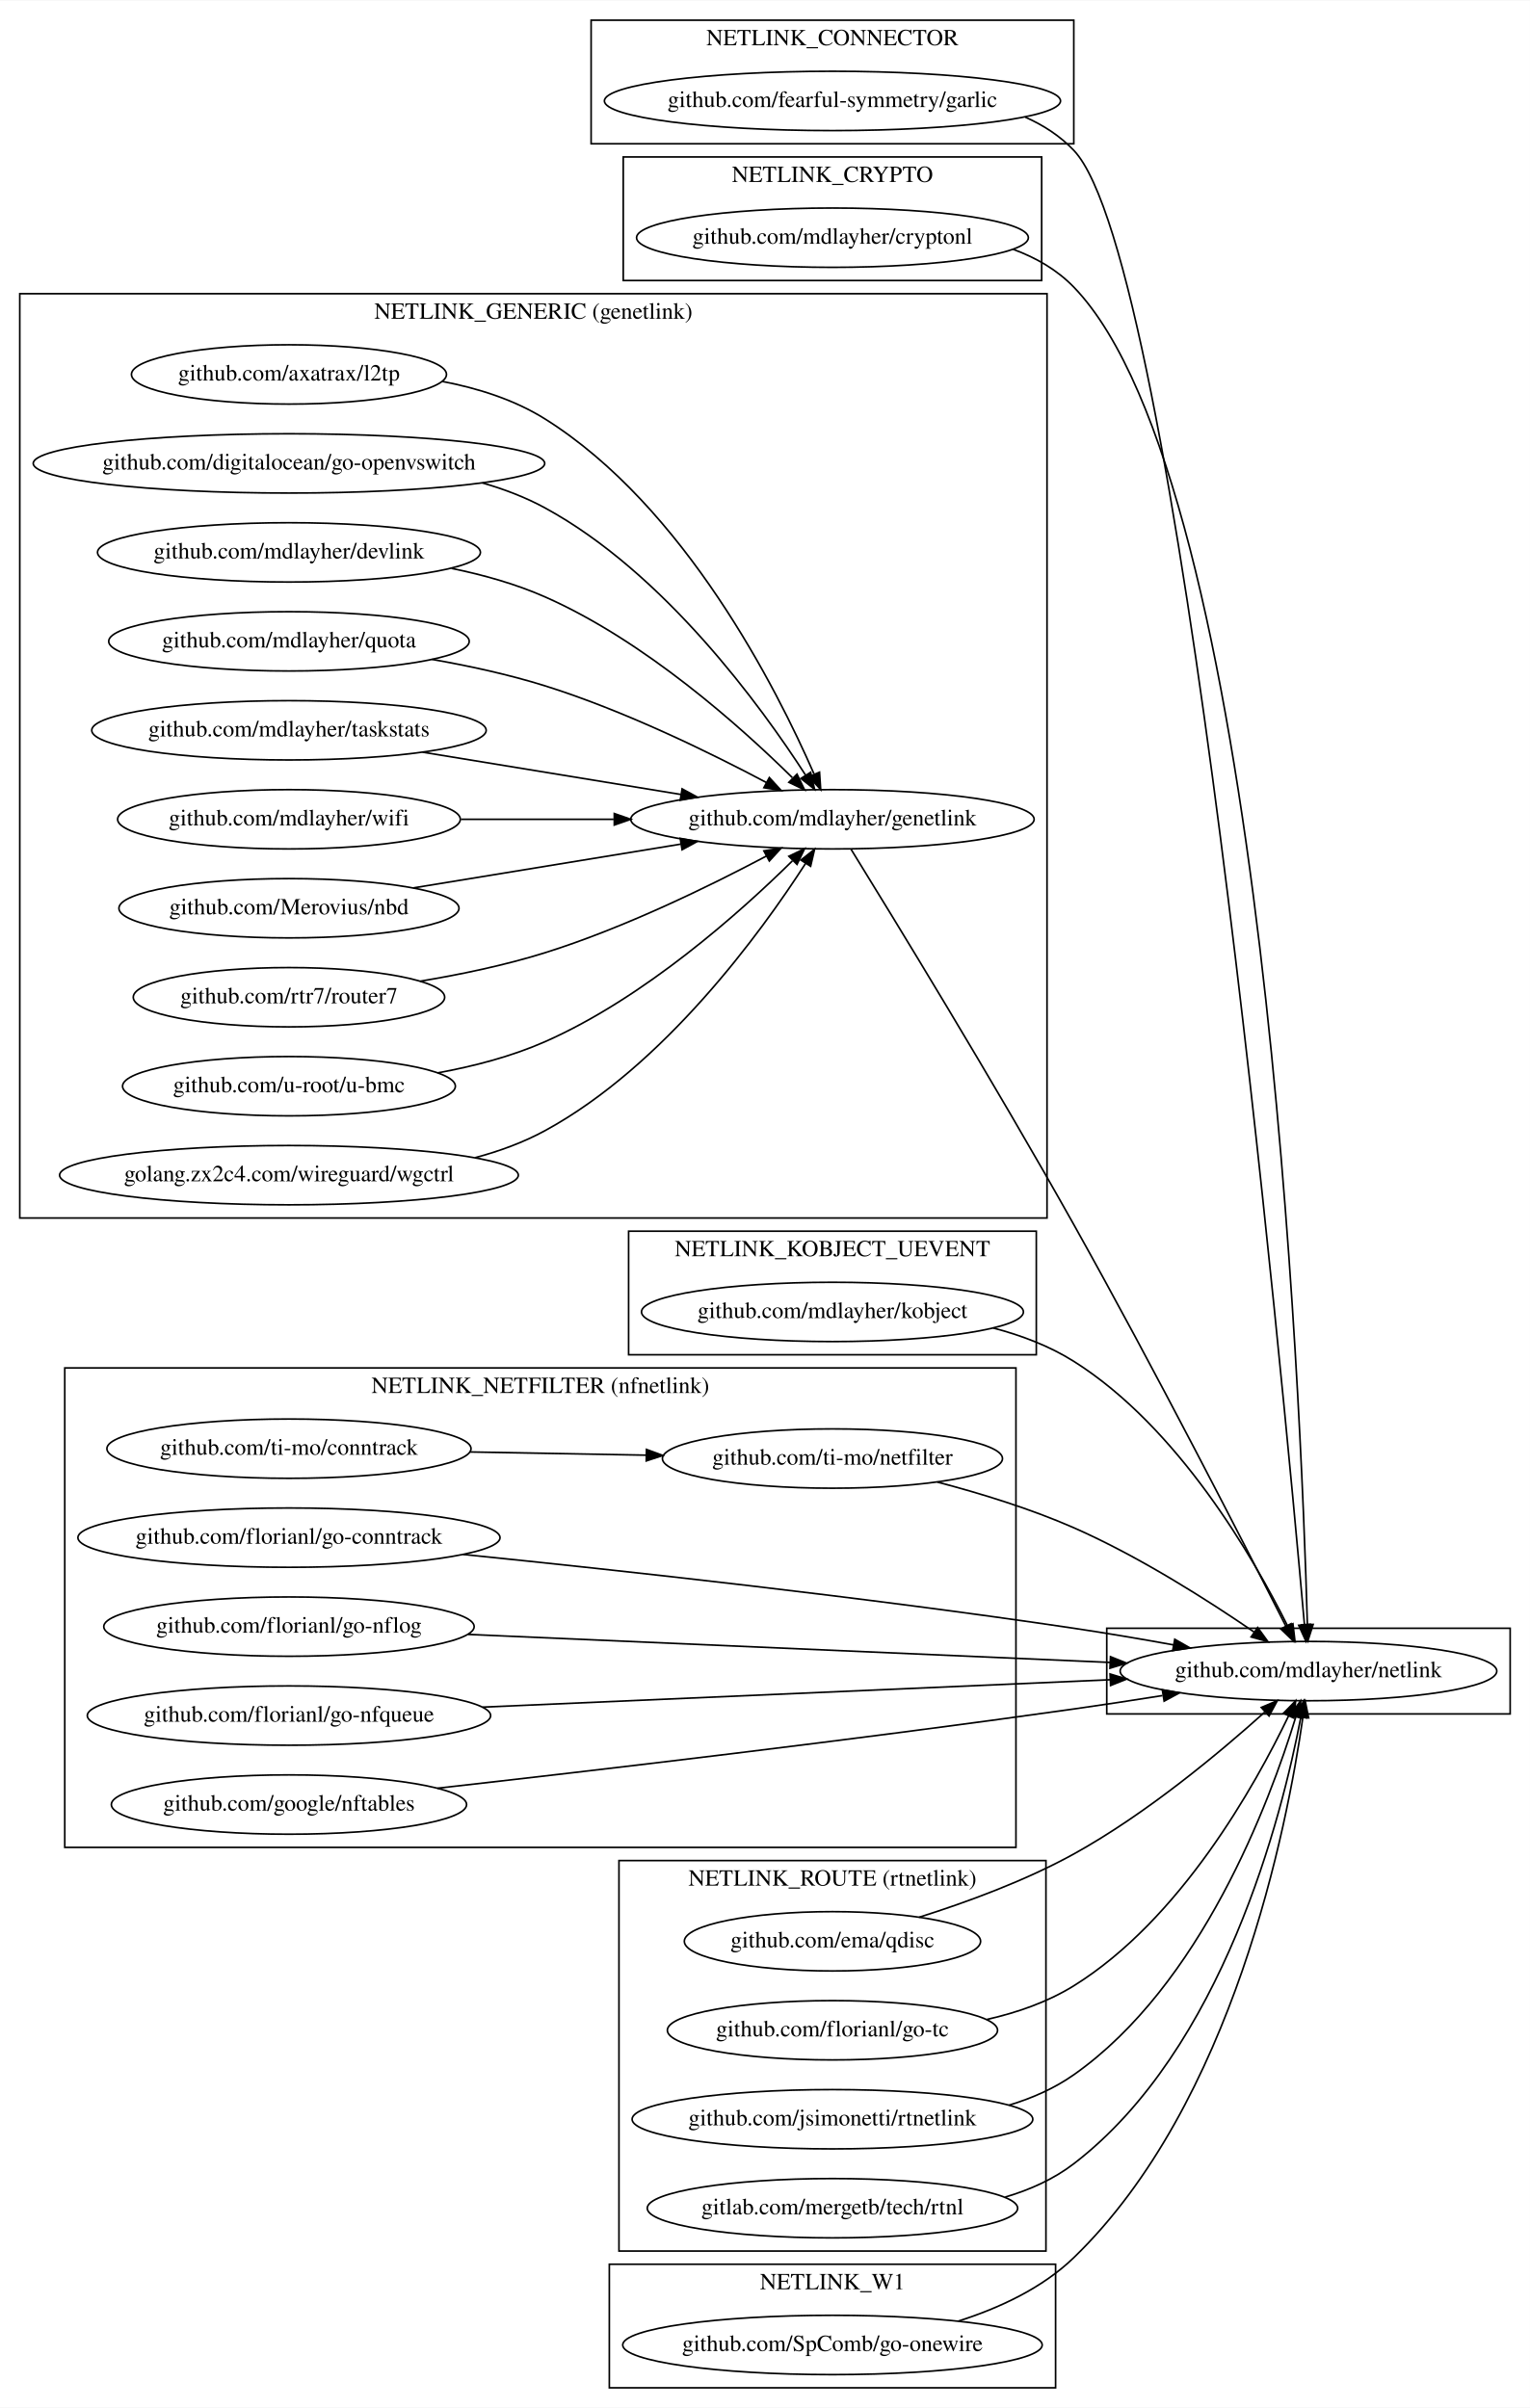
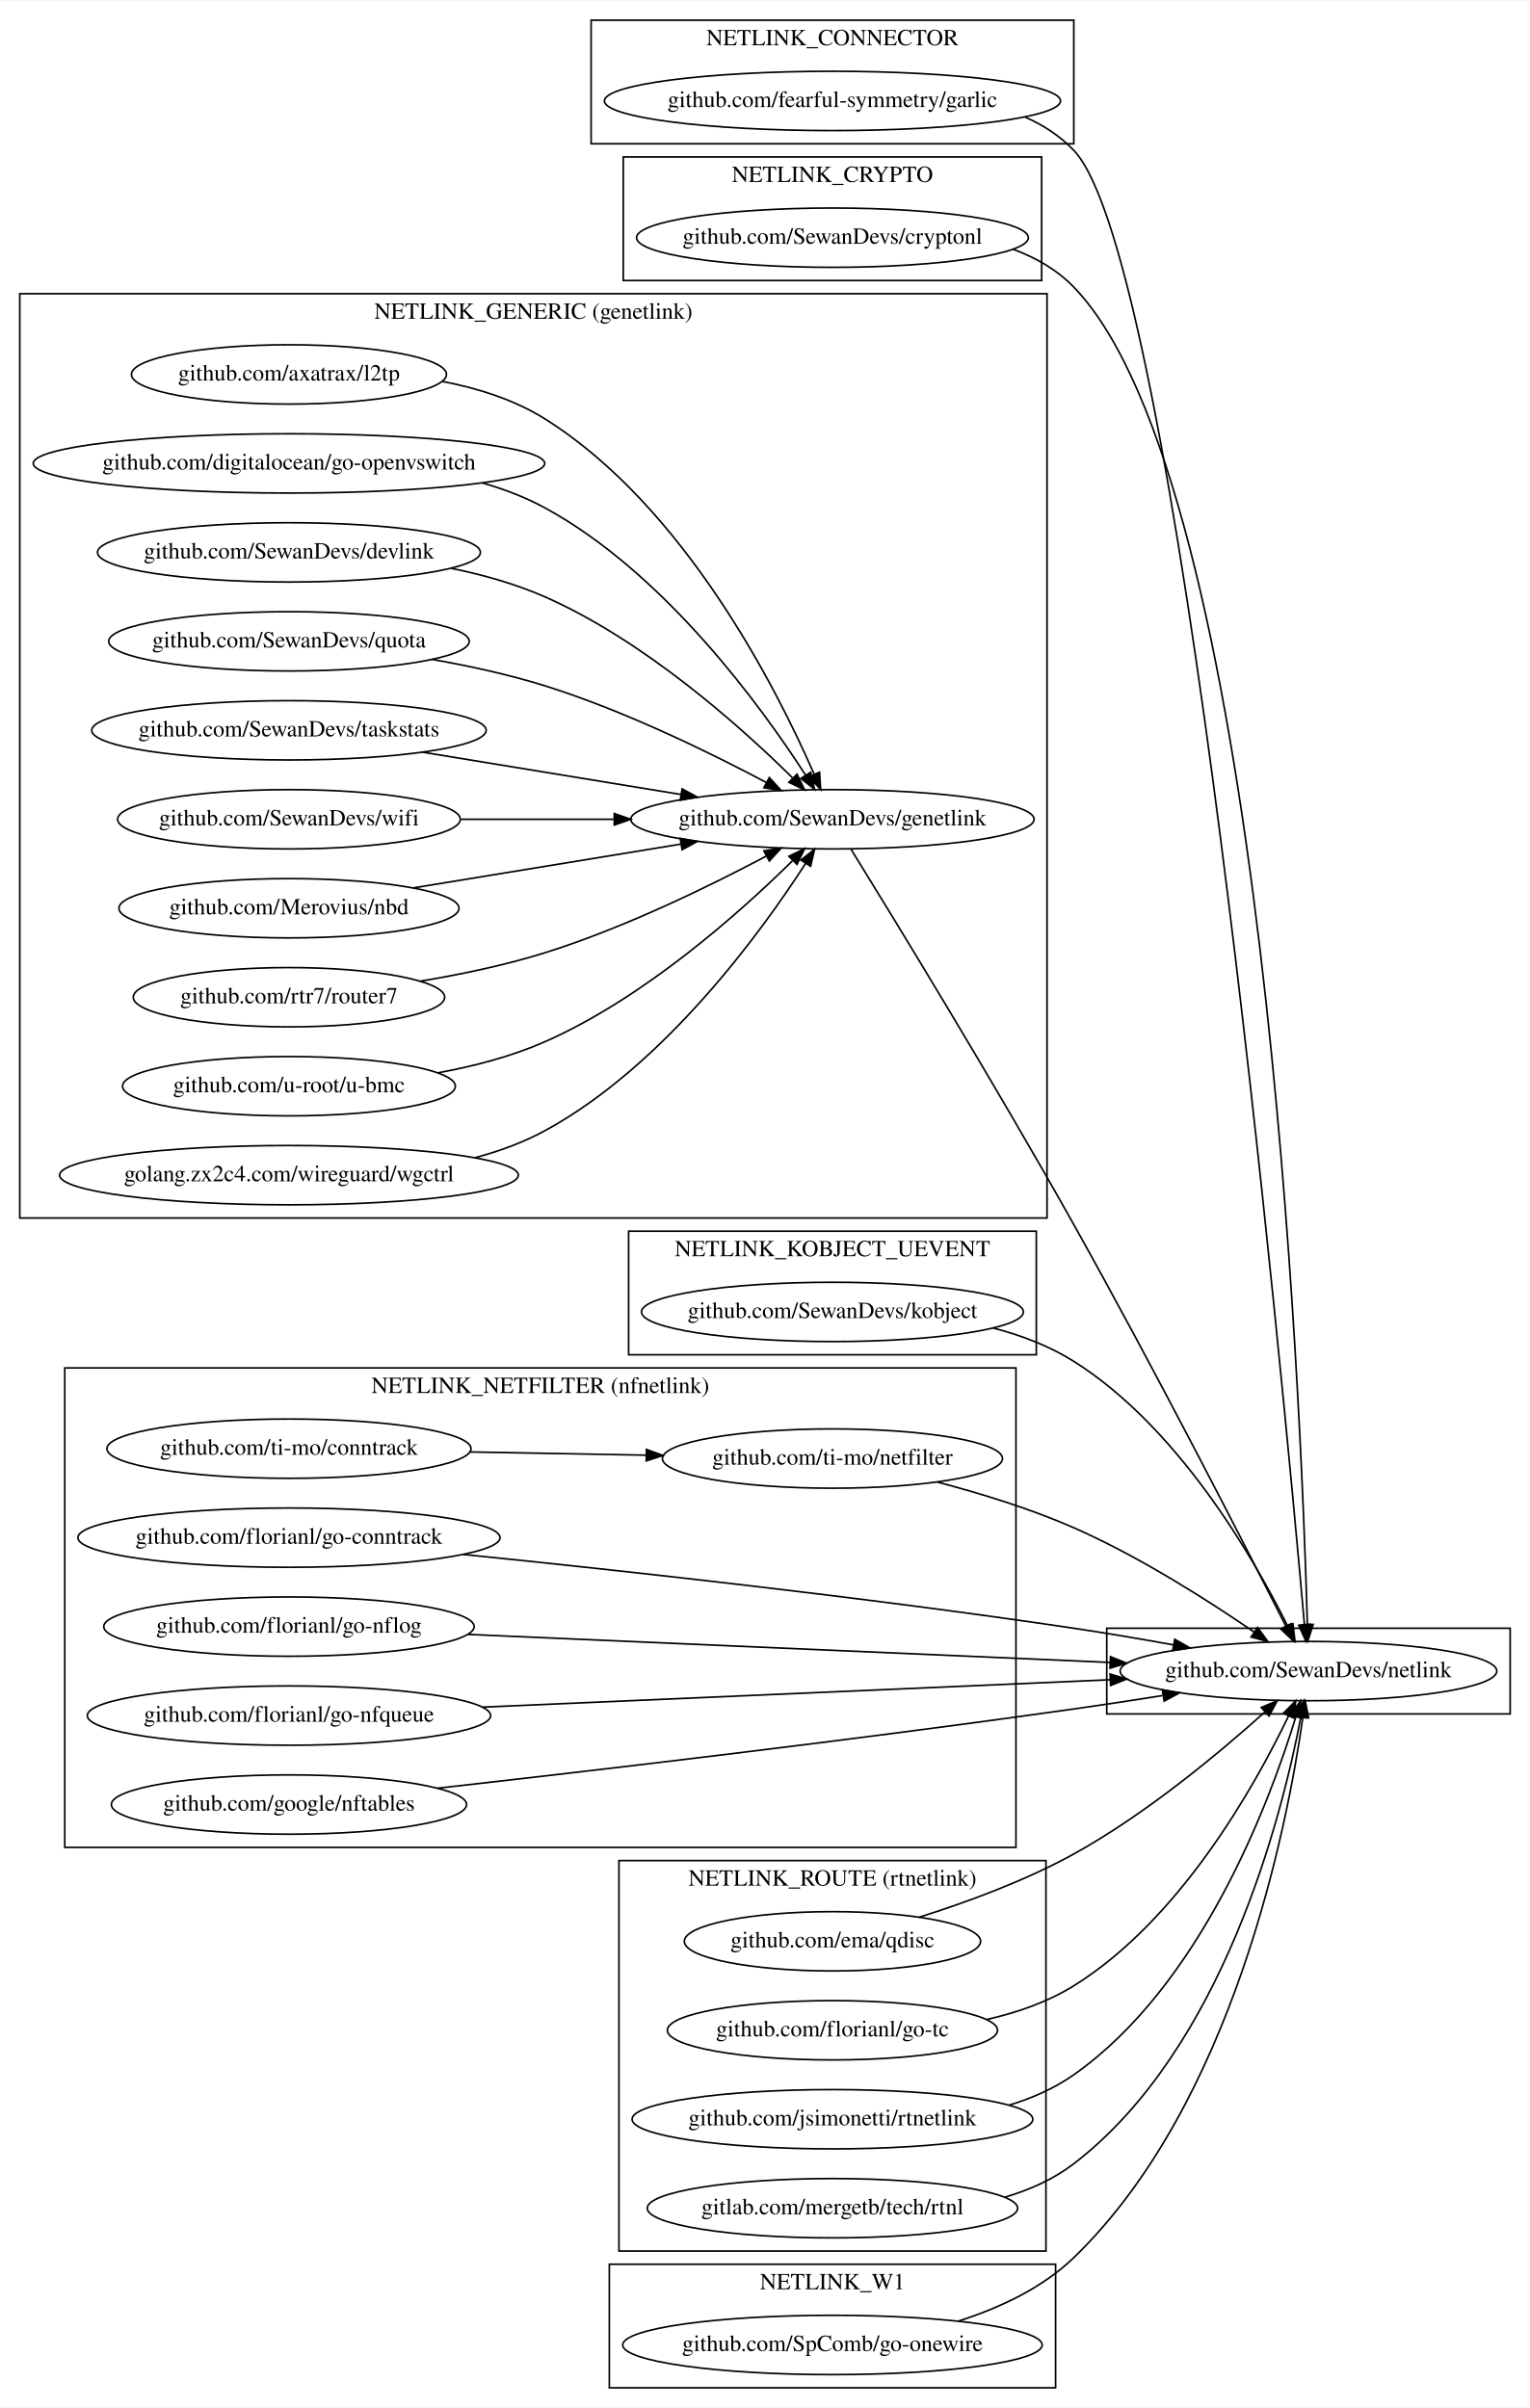
<svg xmlns="http://www.w3.org/2000/svg" xmlns:xlink="http://www.w3.org/1999/xlink" width="928pt" height="1461pt" viewBox="0.00 0.00 928.33 1461.00">
  <g id="graph0" class="graph" transform="scale(1 1) rotate(0) translate(4 1457)">
    <polygon fill="#ffffff" stroke="transparent" points="-4,4 -4,-1457 924.328,-1457 924.328,4 -4,4" />
    <g id="clust1" class="cluster">
      <polygon fill="none" stroke="#000000" points="667.548,-417 667.548,-469 912.328,-469 912.328,-417 667.548,-417" />
    </g>
    <g id="clust2" class="cluster">
      <polygon fill="none" stroke="#000000" points="354.672,-1370 354.672,-1445 647.548,-1445 647.548,-1370 354.672,-1370" />
      <text text-anchor="middle" x="501.11" y="-1429.8" font-family="Times,serif" font-size="14.00" fill="#000000">NETLINK_CONNECTOR</text>
    </g>
    <g id="clust4" class="cluster">
      <polygon fill="none" stroke="#000000" points="374.171,-1287 374.171,-1362 628.05,-1362 628.05,-1287 374.171,-1287" />
      <text text-anchor="middle" x="501.11" y="-1346.8" font-family="Times,serif" font-size="14.00" fill="#000000">NETLINK_CRYPTO</text>
    </g>
    <g id="clust6" class="cluster">
      <polygon fill="none" stroke="#000000" points="8,-718 8,-1279 631.299,-1279 631.299,-718 8,-718" />
      <text text-anchor="middle" x="319.65" y="-1263.8" font-family="Times,serif" font-size="14.00" fill="#000000">NETLINK_GENERIC (genetlink)</text>
    </g>
    <g id="clust8" class="cluster">
      <polygon fill="none" stroke="#000000" points="377.42,-635 377.42,-710 624.8,-710 624.8,-635 377.42,-635" />
      <text text-anchor="middle" x="501.11" y="-694.8" font-family="Times,serif" font-size="14.00" fill="#000000">NETLINK_KOBJECT_UEVENT</text>
    </g>
    <g id="clust10" class="cluster">
      <polygon fill="none" stroke="#000000" points="35.298,-336 35.298,-627 612.451,-627 612.451,-336 35.298,-336" />
      <text text-anchor="middle" x="323.874" y="-611.8" font-family="Times,serif" font-size="14.00" fill="#000000">NETLINK_NETFILTER (nfnetlink)</text>
    </g>
    <g id="clust13" class="cluster">
      <polygon fill="none" stroke="#000000" points="371.571,-91 371.571,-328 630.649,-328 630.649,-91 371.571,-91" />
      <text text-anchor="middle" x="501.11" y="-312.8" font-family="Times,serif" font-size="14.00" fill="#000000">NETLINK_ROUTE (rtnetlink)</text>
    </g>
    <g id="clust15" class="cluster">
      <polygon fill="none" stroke="#000000" points="365.721,-8 365.721,-83 636.499,-83 636.499,-8 365.721,-8" />
      <text text-anchor="middle" x="501.11" y="-67.8" font-family="Times,serif" font-size="14.00" fill="#000000">NETLINK_W1</text>
    </g>
    <g id="node1" class="node">
      <g id="a_node1">
-         <a xlink:href="https://github.com/mdlayher/netlink" xlink:title="github.com/mdlayher/netlink">
+         <a xlink:href="https://github.com/SewanDevs/netlink" xlink:title="github.com/SewanDevs/netlink">
          <ellipse fill="none" stroke="#000000" cx="789.938" cy="-443" rx="114.28" ry="18" />
-           <text text-anchor="middle" x="789.938" y="-439.3" font-family="Times,serif" font-size="14.00" fill="#000000">github.com/mdlayher/netlink</text>
+           <text text-anchor="middle" x="789.938" y="-439.3" font-family="Times,serif" font-size="14.00" fill="#000000">github.com/SewanDevs/netlink</text>
        </a>
      </g>
    </g>
    <g id="node2" class="node">
      <g id="a_node2">
        <a xlink:href="https://github.com/fearful-symmetry/garlic" xlink:title="github.com/fearful-symmetry/garlic">
          <ellipse fill="none" stroke="#000000" cx="501.11" cy="-1396" rx="138.375" ry="18" />
          <text text-anchor="middle" x="501.11" y="-1392.3" font-family="Times,serif" font-size="14.00" fill="#000000">github.com/fearful-symmetry/garlic</text>
        </a>
      </g>
    </g>
    <g id="edge1" class="edge">
      <path fill="none" stroke="#000000" d="M618.09,-1386.168C629.097,-1381.294 639.227,-1374.739 647.548,-1366 711.289,-1299.056 774.458,-618.966 787.495,-471.224" />
      <polygon fill="#000000" stroke="#000000" points="790.991,-471.418 788.379,-461.15 784.018,-470.806 790.991,-471.418" />
    </g>
    <g id="node3" class="node">
      <g id="a_node3">
-         <a xlink:href="https://github.com/mdlayher/cryptonl" xlink:title="github.com/mdlayher/cryptonl">
+         <a xlink:href="https://github.com/SewanDevs/cryptonl" xlink:title="github.com/SewanDevs/cryptonl">
          <ellipse fill="none" stroke="#000000" cx="501.11" cy="-1313" rx="118.879" ry="18" />
-           <text text-anchor="middle" x="501.11" y="-1309.3" font-family="Times,serif" font-size="14.00" fill="#000000">github.com/mdlayher/cryptonl</text>
+           <text text-anchor="middle" x="501.11" y="-1309.3" font-family="Times,serif" font-size="14.00" fill="#000000">github.com/SewanDevs/cryptonl</text>
        </a>
      </g>
    </g>
    <g id="edge2" class="edge">
      <path fill="none" stroke="#000000" d="M610.733,-1305.948C624.534,-1300.894 637.359,-1293.543 647.548,-1283 763.273,-1163.253 785.581,-604.297 789.275,-471.404" />
      <polygon fill="#000000" stroke="#000000" points="792.779,-471.315 789.544,-461.226 785.781,-471.129 792.779,-471.315" />
    </g>
    <g id="node4" class="node">
      <g id="a_node4">
-         <a xlink:href="https://github.com/mdlayher/genetlink" xlink:title="github.com/mdlayher/genetlink">
+         <a xlink:href="https://github.com/SewanDevs/genetlink" xlink:title="github.com/SewanDevs/genetlink">
          <ellipse fill="none" stroke="#000000" cx="501.11" cy="-960" rx="122.379" ry="18" />
-           <text text-anchor="middle" x="501.11" y="-956.3" font-family="Times,serif" font-size="14.00" fill="#000000">github.com/mdlayher/genetlink</text>
+           <text text-anchor="middle" x="501.11" y="-956.3" font-family="Times,serif" font-size="14.00" fill="#000000">github.com/SewanDevs/genetlink</text>
        </a>
      </g>
    </g>
    <g id="edge3" class="edge">
      <path fill="none" stroke="#000000" d="M512.282,-941.985C537.235,-901.588 599.111,-800.521 647.548,-714 696.835,-625.96 751.327,-519.464 776.2,-470.302" />
      <polygon fill="#000000" stroke="#000000" points="779.384,-471.76 780.769,-461.256 773.136,-468.604 779.384,-471.76" />
    </g>
    <g id="node5" class="node">
      <g id="a_node5">
        <a xlink:href="https://github.com/axatrax/l2tp" xlink:title="github.com/axatrax/l2tp">
          <ellipse fill="none" stroke="#000000" cx="171.336" cy="-1230" rx="95.583" ry="18" />
          <text text-anchor="middle" x="171.336" y="-1226.3" font-family="Times,serif" font-size="14.00" fill="#000000">github.com/axatrax/l2tp</text>
        </a>
      </g>
    </g>
    <g id="edge4" class="edge">
      <path fill="none" stroke="#000000" d="M264.339,-1225.76C285.995,-1221.634 308.121,-1214.635 326.672,-1203 411.433,-1149.843 467.411,-1039.07 489.924,-987.507" />
      <polygon fill="#000000" stroke="#000000" points="493.268,-988.589 493.979,-978.018 486.831,-985.838 493.268,-988.589" />
    </g>
    <g id="node6" class="node">
      <g id="a_node6">
        <a xlink:href="https://github.com/digitalocean/go-openvswitch" xlink:title="github.com/digitalocean/go-openvswitch">
          <ellipse fill="none" stroke="#000000" cx="171.336" cy="-1176" rx="155.173" ry="18" />
          <text text-anchor="middle" x="171.336" y="-1172.3" font-family="Times,serif" font-size="14.00" fill="#000000">github.com/digitalocean/go-openvswitch</text>
        </a>
      </g>
    </g>
    <g id="edge5" class="edge">
      <path fill="none" stroke="#000000" d="M288.675,-1164.173C301.933,-1160.365 314.894,-1155.416 326.672,-1149 399.005,-1109.6 457.668,-1028.849 484.804,-986.796" />
      <polygon fill="#000000" stroke="#000000" points="487.859,-988.515 490.261,-978.196 481.948,-984.764 487.859,-988.515" />
    </g>
    <g id="node7" class="node">
      <g id="a_node7">
-         <a xlink:href="https://github.com/mdlayher/devlink" xlink:title="github.com/mdlayher/devlink">
+         <a xlink:href="https://github.com/SewanDevs/devlink" xlink:title="github.com/SewanDevs/devlink">
          <ellipse fill="none" stroke="#000000" cx="171.336" cy="-1122" rx="116.18" ry="18" />
-           <text text-anchor="middle" x="171.336" y="-1118.3" font-family="Times,serif" font-size="14.00" fill="#000000">github.com/mdlayher/devlink</text>
+           <text text-anchor="middle" x="171.336" y="-1118.3" font-family="Times,serif" font-size="14.00" fill="#000000">github.com/SewanDevs/devlink</text>
        </a>
      </g>
    </g>
    <g id="edge6" class="edge">
      <path fill="none" stroke="#000000" d="M270.007,-1112.281C289.303,-1108.333 309.016,-1102.787 326.672,-1095 387.075,-1068.361 445.229,-1016.381 476.773,-985.27" />
      <polygon fill="#000000" stroke="#000000" points="479.608,-987.384 484.204,-977.838 474.658,-982.434 479.608,-987.384" />
    </g>
    <g id="node8" class="node">
      <g id="a_node8">
-         <a xlink:href="https://github.com/mdlayher/quota" xlink:title="github.com/mdlayher/quota">
+         <a xlink:href="https://github.com/SewanDevs/quota" xlink:title="github.com/SewanDevs/quota">
          <ellipse fill="none" stroke="#000000" cx="171.336" cy="-1068" rx="109.381" ry="18" />
-           <text text-anchor="middle" x="171.336" y="-1064.3" font-family="Times,serif" font-size="14.00" fill="#000000">github.com/mdlayher/quota</text>
+           <text text-anchor="middle" x="171.336" y="-1064.3" font-family="Times,serif" font-size="14.00" fill="#000000">github.com/SewanDevs/quota</text>
        </a>
      </g>
    </g>
    <g id="edge7" class="edge">
      <path fill="none" stroke="#000000" d="M258.164,-1057.045C280.751,-1053.075 304.86,-1047.829 326.672,-1041 374.644,-1025.981 426.52,-1000.615 461.118,-982.264" />
      <polygon fill="#000000" stroke="#000000" points="462.802,-985.333 469.964,-977.525 459.497,-979.163 462.802,-985.333" />
    </g>
    <g id="node9" class="node">
      <g id="a_node9">
-         <a xlink:href="https://github.com/mdlayher/taskstats" xlink:title="github.com/mdlayher/taskstats">
+         <a xlink:href="https://github.com/SewanDevs/taskstats" xlink:title="github.com/SewanDevs/taskstats">
          <ellipse fill="none" stroke="#000000" cx="171.336" cy="-1014" rx="119.679" ry="18" />
-           <text text-anchor="middle" x="171.336" y="-1010.3" font-family="Times,serif" font-size="14.00" fill="#000000">github.com/mdlayher/taskstats</text>
+           <text text-anchor="middle" x="171.336" y="-1010.3" font-family="Times,serif" font-size="14.00" fill="#000000">github.com/SewanDevs/taskstats</text>
        </a>
      </g>
    </g>
    <g id="edge8" class="edge">
      <path fill="none" stroke="#000000" d="M252.43,-1000.721C299.889,-992.95 359.962,-983.113 409.175,-975.054" />
      <polygon fill="#000000" stroke="#000000" points="409.881,-978.485 419.184,-973.415 408.75,-971.577 409.881,-978.485" />
    </g>
    <g id="node10" class="node">
      <g id="a_node10">
-         <a xlink:href="https://github.com/mdlayher/wifi" xlink:title="github.com/mdlayher/wifi">
+         <a xlink:href="https://github.com/SewanDevs/wifi" xlink:title="github.com/SewanDevs/wifi">
          <ellipse fill="none" stroke="#000000" cx="171.336" cy="-960" rx="103.981" ry="18" />
-           <text text-anchor="middle" x="171.336" y="-956.3" font-family="Times,serif" font-size="14.00" fill="#000000">github.com/mdlayher/wifi</text>
+           <text text-anchor="middle" x="171.336" y="-956.3" font-family="Times,serif" font-size="14.00" fill="#000000">github.com/SewanDevs/wifi</text>
        </a>
      </g>
    </g>
    <g id="edge9" class="edge">
      <path fill="none" stroke="#000000" d="M275.679,-960C305.093,-960 337.492,-960 368.332,-960" />
      <polygon fill="#000000" stroke="#000000" points="368.725,-963.5 378.725,-960 368.724,-956.5 368.725,-963.5" />
    </g>
    <g id="node11" class="node">
      <g id="a_node11">
        <a xlink:href="https://github.com/Merovius/nbd" xlink:title="github.com/Merovius/nbd">
          <ellipse fill="none" stroke="#000000" cx="171.336" cy="-906" rx="103.182" ry="18" />
          <text text-anchor="middle" x="171.336" y="-902.3" font-family="Times,serif" font-size="14.00" fill="#000000">github.com/Merovius/nbd</text>
        </a>
      </g>
    </g>
    <g id="edge10" class="edge">
      <path fill="none" stroke="#000000" d="M246.993,-918.389C295.216,-926.285 358.01,-936.567 409.11,-944.935" />
      <polygon fill="#000000" stroke="#000000" points="408.733,-948.42 419.167,-946.582 409.864,-941.512 408.733,-948.42" />
    </g>
    <g id="node12" class="node">
      <g id="a_node12">
        <a xlink:href="https://github.com/rtr7/router7" xlink:title="github.com/rtr7/router7">
          <ellipse fill="none" stroke="#000000" cx="171.336" cy="-852" rx="94.484" ry="18" />
          <text text-anchor="middle" x="171.336" y="-848.3" font-family="Times,serif" font-size="14.00" fill="#000000">github.com/rtr7/router7</text>
        </a>
      </g>
    </g>
    <g id="edge11" class="edge">
      <path fill="none" stroke="#000000" d="M250.919,-861.715C275.528,-865.812 302.509,-871.435 326.672,-879 374.644,-894.019 426.52,-919.385 461.118,-937.736" />
      <polygon fill="#000000" stroke="#000000" points="459.497,-940.837 469.964,-942.475 462.802,-934.667 459.497,-940.837" />
    </g>
    <g id="node13" class="node">
      <g id="a_node13">
        <a xlink:href="https://github.com/u-root/u-bmc" xlink:title="github.com/u-root/u-bmc">
          <ellipse fill="none" stroke="#000000" cx="171.336" cy="-798" rx="100.983" ry="18" />
          <text text-anchor="middle" x="171.336" y="-794.3" font-family="Times,serif" font-size="14.00" fill="#000000">github.com/u-root/u-bmc</text>
        </a>
      </g>
    </g>
    <g id="edge12" class="edge">
      <path fill="none" stroke="#000000" d="M261.42,-806.059C283.386,-810.065 306.386,-816.053 326.672,-825 387.075,-851.639 445.229,-903.619 476.773,-934.73" />
      <polygon fill="#000000" stroke="#000000" points="474.658,-937.566 484.204,-942.162 479.608,-932.616 474.658,-937.566" />
    </g>
    <g id="node14" class="node">
      <g id="a_node14">
        <a xlink:href="https://golang.zx2c4.com/wireguard/wgctrl" xlink:title="golang.zx2c4.com/wireguard/wgctrl">
          <ellipse fill="none" stroke="#000000" cx="171.336" cy="-744" rx="139.175" ry="18" />
          <text text-anchor="middle" x="171.336" y="-740.3" font-family="Times,serif" font-size="14.00" fill="#000000">golang.zx2c4.com/wireguard/wgctrl</text>
        </a>
      </g>
    </g>
    <g id="edge13" class="edge">
      <path fill="none" stroke="#000000" d="M284.2,-754.587C299.009,-758.543 313.572,-763.864 326.672,-771 399.005,-810.4 457.668,-891.151 484.804,-933.204" />
      <polygon fill="#000000" stroke="#000000" points="481.948,-935.236 490.261,-941.804 487.859,-931.485 481.948,-935.236" />
    </g>
    <g id="node15" class="node">
      <g id="a_node15">
-         <a xlink:href="https://github.com/mdlayher/kobject" xlink:title="github.com/mdlayher/kobject">
+         <a xlink:href="https://github.com/SewanDevs/kobject" xlink:title="github.com/SewanDevs/kobject">
          <ellipse fill="none" stroke="#000000" cx="501.11" cy="-661" rx="115.88" ry="18" />
-           <text text-anchor="middle" x="501.11" y="-657.3" font-family="Times,serif" font-size="14.00" fill="#000000">github.com/mdlayher/kobject</text>
+           <text text-anchor="middle" x="501.11" y="-657.3" font-family="Times,serif" font-size="14.00" fill="#000000">github.com/SewanDevs/kobject</text>
        </a>
      </g>
    </g>
    <g id="edge14" class="edge">
      <path fill="none" stroke="#000000" d="M598.653,-651.247C615.797,-646.743 632.838,-640.27 647.548,-631 711.016,-591.003 756.574,-511.953 777.347,-470.242" />
      <polygon fill="#000000" stroke="#000000" points="780.514,-471.734 781.747,-461.211 774.221,-468.668 780.514,-471.734" />
    </g>
    <g id="node16" class="node">
      <g id="a_node16">
        <a xlink:href="https://github.com/florianl/go-conntrack" xlink:title="github.com/florianl/go-conntrack">
          <ellipse fill="none" stroke="#000000" cx="171.336" cy="-524" rx="128.077" ry="18" />
          <text text-anchor="middle" x="171.336" y="-520.3" font-family="Times,serif" font-size="14.00" fill="#000000">github.com/florianl/go-conntrack</text>
        </a>
      </g>
    </g>
    <g id="edge15" class="edge">
      <path fill="none" stroke="#000000" d="M277.047,-513.8C373.722,-503.995 520.572,-487.904 647.548,-469 667.216,-466.072 688.33,-462.47 708.116,-458.89" />
      <polygon fill="#000000" stroke="#000000" points="708.81,-462.321 718.018,-457.081 707.552,-455.435 708.81,-462.321" />
    </g>
    <g id="node17" class="node">
      <g id="a_node17">
        <a xlink:href="https://github.com/florianl/go-nflog" xlink:title="github.com/florianl/go-nflog">
          <ellipse fill="none" stroke="#000000" cx="171.336" cy="-470" rx="112.38" ry="18" />
          <text text-anchor="middle" x="171.336" y="-466.3" font-family="Times,serif" font-size="14.00" fill="#000000">github.com/florianl/go-nflog</text>
        </a>
      </g>
    </g>
    <g id="edge16" class="edge">
      <path fill="none" stroke="#000000" d="M280.151,-465.251C389.185,-460.492 556.624,-453.183 669.573,-448.253" />
      <polygon fill="#000000" stroke="#000000" points="669.81,-451.747 679.648,-447.814 669.505,-444.753 669.81,-451.747" />
    </g>
    <g id="node18" class="node">
      <g id="a_node18">
        <a xlink:href="https://github.com/florianl/go-nfqueue" xlink:title="github.com/florianl/go-nfqueue">
          <ellipse fill="none" stroke="#000000" cx="171.336" cy="-416" rx="122.379" ry="18" />
          <text text-anchor="middle" x="171.336" y="-412.3" font-family="Times,serif" font-size="14.00" fill="#000000">github.com/florianl/go-nfqueue</text>
        </a>
      </g>
    </g>
    <g id="edge17" class="edge">
      <path fill="none" stroke="#000000" d="M288.782,-421.126C397.859,-425.887 559.547,-432.944 669.556,-437.746" />
      <polygon fill="#000000" stroke="#000000" points="669.561,-441.249 679.704,-438.189 669.866,-434.256 669.561,-441.249" />
    </g>
    <g id="node19" class="node">
      <g id="a_node19">
        <a xlink:href="https://github.com/google/nftables" xlink:title="github.com/google/nftables">
          <ellipse fill="none" stroke="#000000" cx="171.336" cy="-362" rx="107.781" ry="18" />
          <text text-anchor="middle" x="171.336" y="-358.3" font-family="Times,serif" font-size="14.00" fill="#000000">github.com/google/nftables</text>
        </a>
      </g>
    </g>
    <g id="edge18" class="edge">
      <path fill="none" stroke="#000000" d="M261.439,-371.916C357.304,-382.713 513.338,-400.995 647.548,-420 664.958,-422.465 683.529,-425.309 701.316,-428.137" />
      <polygon fill="#000000" stroke="#000000" points="701.255,-431.672 711.683,-429.798 702.363,-424.76 701.255,-431.672" />
    </g>
    <g id="node20" class="node">
      <g id="a_node20">
        <a xlink:href="https://github.com/ti-mo/netfilter" xlink:title="github.com/ti-mo/netfilter">
          <ellipse fill="none" stroke="#000000" cx="501.11" cy="-572" rx="103.182" ry="18" />
          <text text-anchor="middle" x="501.11" y="-568.3" font-family="Times,serif" font-size="14.00" fill="#000000">github.com/ti-mo/netfilter</text>
        </a>
      </g>
    </g>
    <g id="edge19" class="edge">
      <path fill="none" stroke="#000000" d="M564.765,-557.732C590.967,-550.844 621.275,-541.541 647.548,-530 687.209,-512.578 729.118,-485.826 757.117,-466.587" />
      <polygon fill="#000000" stroke="#000000" points="759.124,-469.455 765.342,-460.877 755.132,-463.705 759.124,-469.455" />
    </g>
    <g id="node21" class="node">
      <g id="a_node21">
        <a xlink:href="https://github.com/ti-mo/conntrack" xlink:title="github.com/ti-mo/conntrack">
          <ellipse fill="none" stroke="#000000" cx="171.336" cy="-578" rx="110.48" ry="18" />
          <text text-anchor="middle" x="171.336" y="-574.3" font-family="Times,serif" font-size="14.00" fill="#000000">github.com/ti-mo/conntrack</text>
        </a>
      </g>
    </g>
    <g id="edge20" class="edge">
      <path fill="none" stroke="#000000" d="M281.146,-576.002C315.508,-575.377 353.476,-574.686 388.058,-574.057" />
      <polygon fill="#000000" stroke="#000000" points="388.258,-577.554 398.193,-573.872 388.131,-570.555 388.258,-577.554" />
    </g>
    <g id="node22" class="node">
      <g id="a_node22">
        <a xlink:href="https://github.com/ema/qdisc" xlink:title="github.com/ema/qdisc">
          <ellipse fill="none" stroke="#000000" cx="501.11" cy="-279" rx="89.885" ry="18" />
          <text text-anchor="middle" x="501.11" y="-275.3" font-family="Times,serif" font-size="14.00" fill="#000000">github.com/ema/qdisc</text>
        </a>
      </g>
    </g>
    <g id="edge21" class="edge">
      <path fill="none" stroke="#000000" d="M553.663,-293.594C582.359,-302.639 617.965,-315.658 647.548,-332 691.497,-356.279 736.197,-393.635 763.5,-418.196" />
      <polygon fill="#000000" stroke="#000000" points="761.307,-420.932 771.059,-425.07 766.016,-415.753 761.307,-420.932" />
    </g>
    <g id="node23" class="node">
      <g id="a_node23">
        <a xlink:href="https://github.com/florianl/go-tc" xlink:title="github.com/florianl/go-tc">
          <ellipse fill="none" stroke="#000000" cx="501.11" cy="-225" rx="100.182" ry="18" />
          <text text-anchor="middle" x="501.11" y="-221.3" font-family="Times,serif" font-size="14.00" fill="#000000">github.com/florianl/go-tc</text>
        </a>
      </g>
    </g>
    <g id="edge22" class="edge">
      <path fill="none" stroke="#000000" d="M594.815,-231.563C613.242,-235.737 631.741,-242.172 647.548,-252 712.232,-292.217 757.537,-373.411 777.872,-415.816" />
      <polygon fill="#000000" stroke="#000000" points="774.754,-417.412 782.167,-424.982 781.093,-414.442 774.754,-417.412" />
    </g>
    <g id="node24" class="node">
      <g id="a_node24">
        <a xlink:href="https://github.com/jsimonetti/rtnetlink" xlink:title="github.com/jsimonetti/rtnetlink">
          <ellipse fill="none" stroke="#000000" cx="501.11" cy="-171" rx="121.578" ry="18" />
          <text text-anchor="middle" x="501.11" y="-167.3" font-family="Times,serif" font-size="14.00" fill="#000000">github.com/jsimonetti/rtnetlink</text>
        </a>
      </g>
    </g>
    <g id="edge23" class="edge">
      <path fill="none" stroke="#000000" d="M608.293,-179.546C622.287,-183.795 635.815,-189.742 647.548,-198 724.892,-252.441 766.373,-363.291 782.235,-415.119" />
      <polygon fill="#000000" stroke="#000000" points="778.953,-416.361 785.152,-424.953 785.664,-414.371 778.953,-416.361" />
    </g>
    <g id="node25" class="node">
      <g id="a_node25">
        <a xlink:href="https://gitlab.com/mergetb/tech/rtnl" xlink:title="gitlab.com/mergetb/tech/rtnl">
          <ellipse fill="none" stroke="#000000" cx="501.11" cy="-117" rx="112.38" ry="18" />
          <text text-anchor="middle" x="501.11" y="-113.3" font-family="Times,serif" font-size="14.00" fill="#000000">gitlab.com/mergetb/tech/rtnl</text>
        </a>
      </g>
    </g>
    <g id="edge24" class="edge">
      <path fill="none" stroke="#000000" d="M605.921,-123.755C620.901,-128.169 635.343,-134.638 647.548,-144 738.138,-213.49 773.864,-355.082 785.333,-415.106" />
      <polygon fill="#000000" stroke="#000000" points="781.901,-415.796 787.143,-425.002 788.787,-414.536 781.901,-415.796" />
    </g>
    <g id="node26" class="node">
      <g id="a_node26">
        <a xlink:href="https://github.com/SpComb/go-onewire" xlink:title="github.com/SpComb/go-onewire">
          <ellipse fill="none" stroke="#000000" cx="501.11" cy="-34" rx="127.278" ry="18" />
          <text text-anchor="middle" x="501.11" y="-30.3" font-family="Times,serif" font-size="14.00" fill="#000000">github.com/SpComb/go-onewire</text>
        </a>
      </g>
    </g>
    <g id="edge25" class="edge">
      <path fill="none" stroke="#000000" d="M577.457,-48.473C602.316,-56.37 628.406,-68.484 647.548,-87 744.309,-180.599 777.053,-348.493 786.538,-414.879" />
      <polygon fill="#000000" stroke="#000000" points="783.098,-415.555 787.913,-424.992 790.034,-414.612 783.098,-415.555" />
    </g>
  </g>
</svg>
